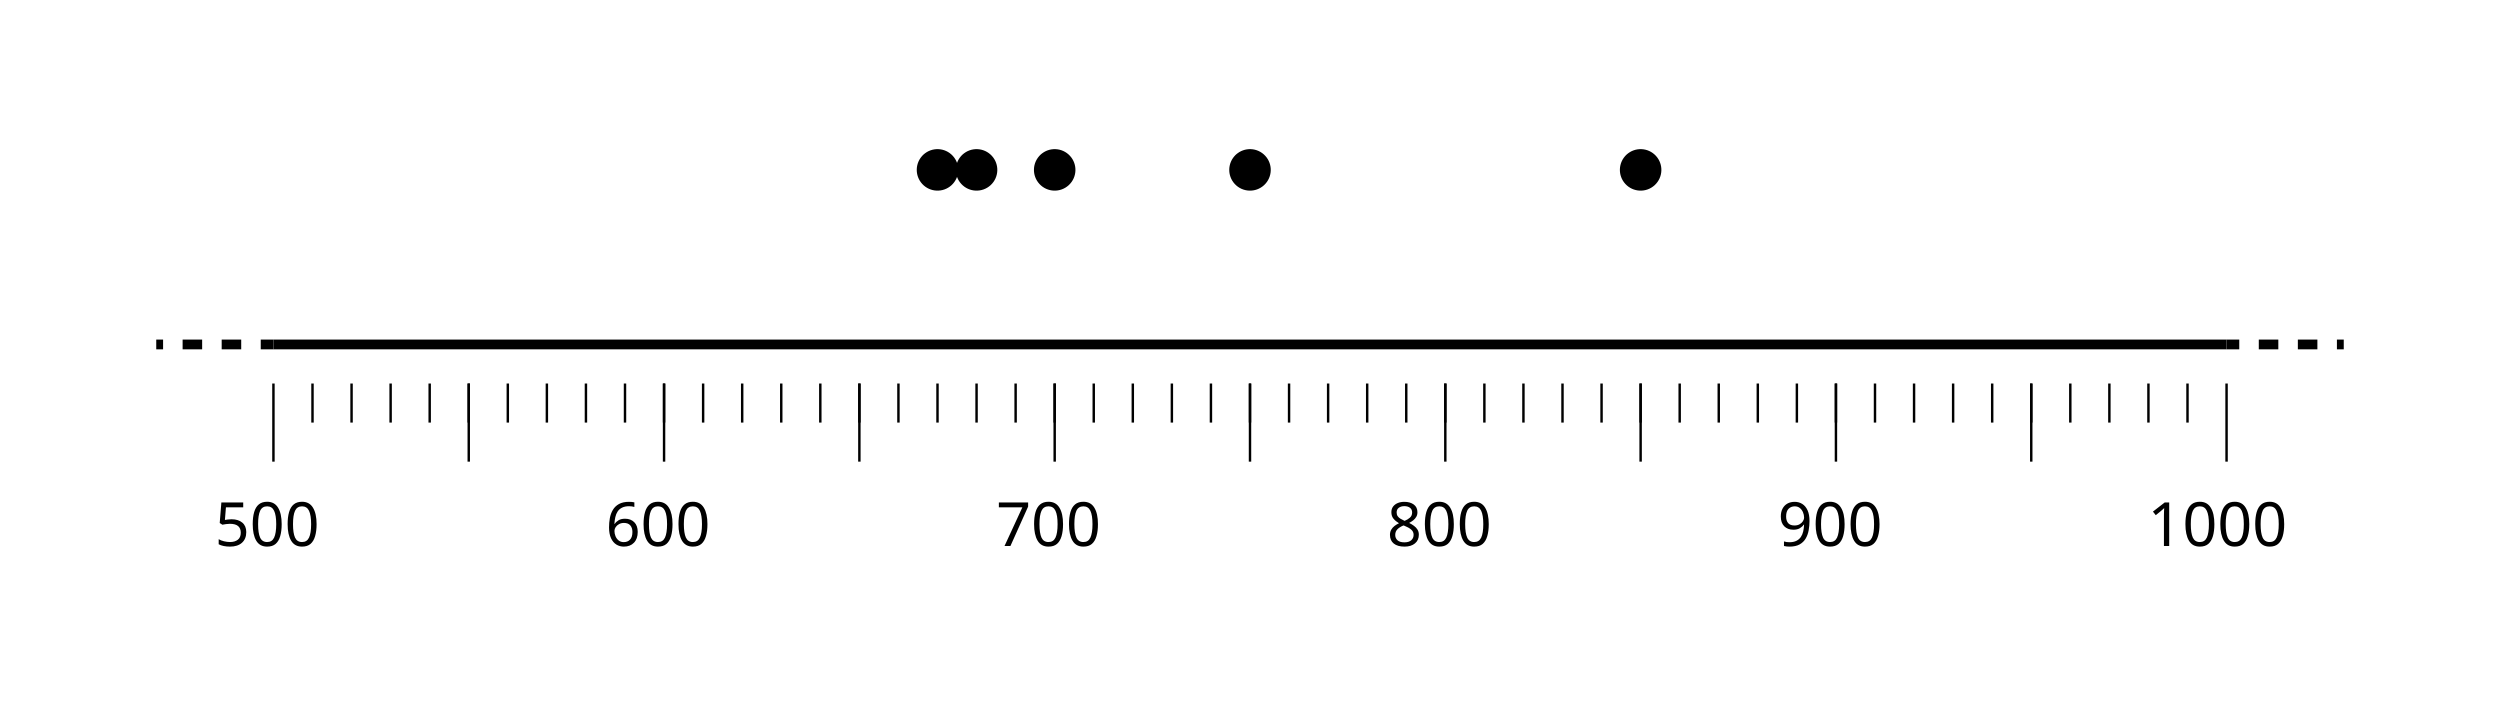
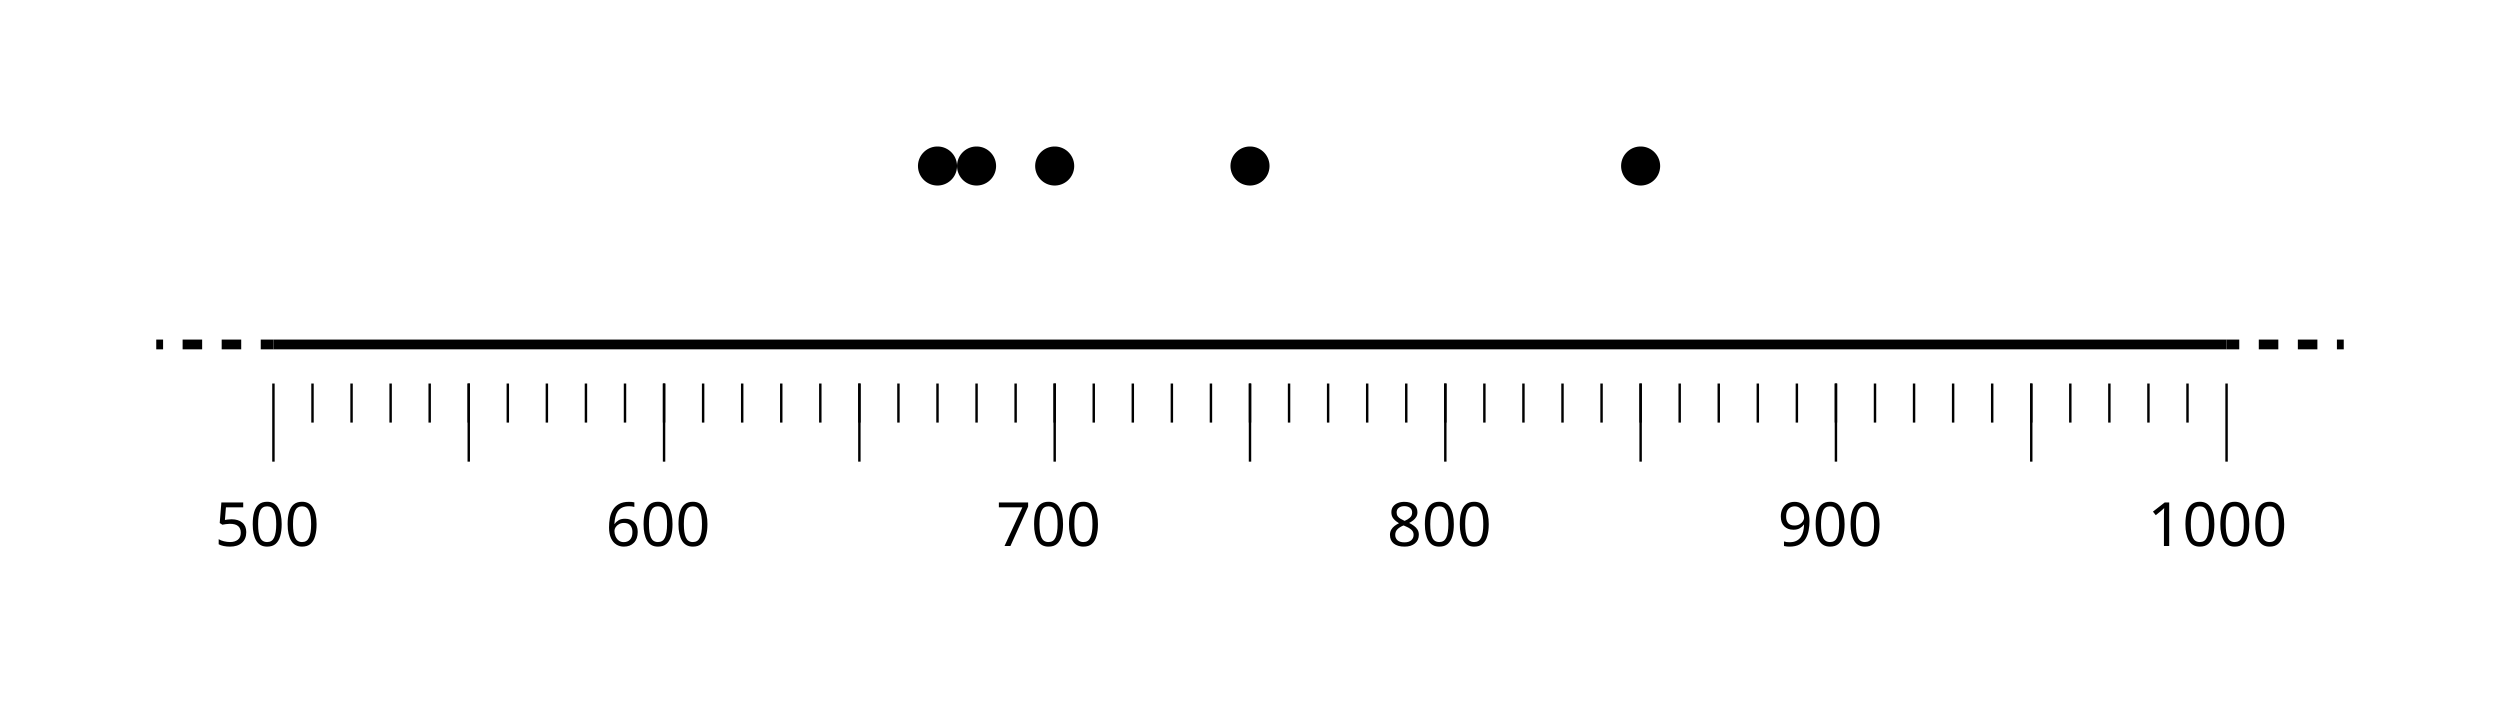
- <svg xmlns="http://www.w3.org/2000/svg" xmlns:xlink="http://www.w3.org/1999/xlink" width="1024" height="288" viewBox="0 0 1024 288">
-   <g transform="translate(16 -530.91)">
-     <path d="M96 672h800" fill="none" stroke="#000" stroke-width="4" stroke-miterlimit="2" />
+ <svg xmlns="http://www.w3.org/2000/svg" xmlns:xlink="http://www.w3.org/1999/xlink" width="1024" height="288" viewBox="0 0 1024 288" id="svg2" version="1.1">
+   <defs id="defs166" />
+   <g transform="translate(16 -530.91)" id="g4">
+     <path d="M96 672h800" fill="none" stroke="#000" stroke-width="4" stroke-miterlimit="2" id="path6" />
    <path d="M96 688v32" id="a" fill="none" fill-rule="evenodd" stroke="#000" />
-     <use xlink:href="#a" transform="translate(80)" width="100%" height="100%" />
-     <use xlink:href="#a" transform="translate(160)" width="100%" height="100%" />
-     <use xlink:href="#a" transform="translate(240)" width="100%" height="100%" />
-     <use xlink:href="#a" transform="translate(320)" width="100%" height="100%" />
-     <use xlink:href="#a" transform="translate(400)" width="100%" height="100%" />
-     <use xlink:href="#a" transform="translate(480)" width="100%" height="100%" />
-     <use xlink:href="#a" transform="translate(560)" width="100%" height="100%" />
-     <use xlink:href="#a" transform="translate(640)" width="100%" height="100%" />
-     <use xlink:href="#a" transform="translate(720)" width="100%" height="100%" />
-     <use xlink:href="#a" transform="translate(800)" width="100%" height="100%" />
+     <use xlink:href="#a" transform="translate(80)" width="100%" height="100%" id="use9" />
+     <use xlink:href="#a" transform="translate(160)" width="100%" height="100%" id="use11" />
+     <use xlink:href="#a" transform="translate(240)" width="100%" height="100%" id="use13" />
+     <use xlink:href="#a" transform="translate(320)" width="100%" height="100%" id="use15" />
+     <use xlink:href="#a" transform="translate(400)" width="100%" height="100%" id="use17" />
+     <use xlink:href="#a" transform="translate(480)" width="100%" height="100%" id="use19" />
+     <use xlink:href="#a" transform="translate(560)" width="100%" height="100%" id="use21" />
+     <use xlink:href="#a" transform="translate(640)" width="100%" height="100%" id="use23" />
+     <use xlink:href="#a" transform="translate(720)" width="100%" height="100%" id="use25" />
+     <use xlink:href="#a" transform="translate(800)" width="100%" height="100%" id="use27" />
    <path d="M112 688v16" id="b" fill="none" fill-rule="evenodd" stroke="#000" />
-     <use xlink:href="#b" transform="translate(16)" width="100%" height="100%" />
-     <use xlink:href="#b" transform="translate(32)" width="100%" height="100%" />
-     <use xlink:href="#b" transform="translate(48)" width="100%" height="100%" />
-     <use xlink:href="#b" transform="translate(64)" width="100%" height="100%" />
-     <use xlink:href="#b" transform="translate(80)" width="100%" height="100%" />
-     <use xlink:href="#b" transform="translate(96)" width="100%" height="100%" />
-     <use xlink:href="#b" transform="translate(112)" width="100%" height="100%" />
-     <use xlink:href="#b" transform="translate(128)" width="100%" height="100%" />
-     <use xlink:href="#b" transform="translate(144)" width="100%" height="100%" />
-     <use xlink:href="#b" transform="translate(160)" width="100%" height="100%" />
-     <use xlink:href="#b" transform="translate(176)" width="100%" height="100%" />
-     <use xlink:href="#b" transform="translate(192)" width="100%" height="100%" />
-     <use xlink:href="#b" transform="translate(208)" width="100%" height="100%" />
-     <use xlink:href="#b" transform="translate(224)" width="100%" height="100%" />
-     <use xlink:href="#b" transform="translate(240)" width="100%" height="100%" />
-     <use xlink:href="#b" transform="translate(256)" width="100%" height="100%" />
-     <use xlink:href="#b" transform="translate(272)" width="100%" height="100%" />
-     <use xlink:href="#b" transform="translate(288)" width="100%" height="100%" />
-     <use xlink:href="#b" transform="translate(304)" width="100%" height="100%" />
-     <use xlink:href="#b" transform="translate(320)" width="100%" height="100%" />
-     <use xlink:href="#b" transform="translate(336)" width="100%" height="100%" />
-     <use xlink:href="#b" transform="translate(352)" width="100%" height="100%" />
-     <use xlink:href="#b" transform="translate(368)" width="100%" height="100%" />
-     <use xlink:href="#b" transform="translate(384)" width="100%" height="100%" />
-     <use xlink:href="#b" transform="translate(400)" width="100%" height="100%" />
-     <use xlink:href="#b" transform="translate(416)" width="100%" height="100%" />
-     <use xlink:href="#b" transform="translate(432)" width="100%" height="100%" />
-     <use xlink:href="#b" transform="translate(448)" width="100%" height="100%" />
-     <use xlink:href="#b" transform="translate(464)" width="100%" height="100%" />
-     <use xlink:href="#b" transform="translate(480)" width="100%" height="100%" />
-     <use xlink:href="#b" transform="translate(496)" width="100%" height="100%" />
-     <use xlink:href="#b" transform="translate(512)" width="100%" height="100%" />
-     <use xlink:href="#b" transform="translate(528)" width="100%" height="100%" />
-     <use xlink:href="#b" transform="translate(544)" width="100%" height="100%" />
-     <use xlink:href="#b" transform="translate(560)" width="100%" height="100%" />
-     <use xlink:href="#b" transform="translate(576)" width="100%" height="100%" />
-     <use xlink:href="#b" transform="translate(592)" width="100%" height="100%" />
-     <use xlink:href="#b" transform="translate(608)" width="100%" height="100%" />
-     <use xlink:href="#b" transform="translate(624)" width="100%" height="100%" />
-     <use xlink:href="#b" transform="translate(640)" width="100%" height="100%" />
-     <use xlink:href="#b" transform="translate(656)" width="100%" height="100%" />
-     <use xlink:href="#b" transform="translate(672)" width="100%" height="100%" />
-     <use xlink:href="#b" transform="translate(688)" width="100%" height="100%" />
-     <use xlink:href="#b" transform="translate(704)" width="100%" height="100%" />
-     <use xlink:href="#b" transform="translate(720)" width="100%" height="100%" />
-     <use xlink:href="#b" transform="translate(736)" width="100%" height="100%" />
-     <use xlink:href="#b" transform="translate(752)" width="100%" height="100%" />
-     <use xlink:href="#b" transform="translate(768)" width="100%" height="100%" />
+     <use xlink:href="#b" transform="translate(16)" width="100%" height="100%" id="use30" />
+     <use xlink:href="#b" transform="translate(32)" width="100%" height="100%" id="use32" />
+     <use xlink:href="#b" transform="translate(48)" width="100%" height="100%" id="use34" />
+     <use xlink:href="#b" transform="translate(64)" width="100%" height="100%" id="use36" />
+     <use xlink:href="#b" transform="translate(80)" width="100%" height="100%" id="use38" />
+     <use xlink:href="#b" transform="translate(96)" width="100%" height="100%" id="use40" />
+     <use xlink:href="#b" transform="translate(112)" width="100%" height="100%" id="use42" />
+     <use xlink:href="#b" transform="translate(128)" width="100%" height="100%" id="use44" />
+     <use xlink:href="#b" transform="translate(144)" width="100%" height="100%" id="use46" />
+     <use xlink:href="#b" transform="translate(160)" width="100%" height="100%" id="use48" />
+     <use xlink:href="#b" transform="translate(176)" width="100%" height="100%" id="use50" />
+     <use xlink:href="#b" transform="translate(192)" width="100%" height="100%" id="use52" />
+     <use xlink:href="#b" transform="translate(208)" width="100%" height="100%" id="use54" />
+     <use xlink:href="#b" transform="translate(224)" width="100%" height="100%" id="use56" />
+     <use xlink:href="#b" transform="translate(240)" width="100%" height="100%" id="use58" />
+     <use xlink:href="#b" transform="translate(256)" width="100%" height="100%" id="use60" />
+     <use xlink:href="#b" transform="translate(272)" width="100%" height="100%" id="use62" />
+     <use xlink:href="#b" transform="translate(288)" width="100%" height="100%" id="use64" />
+     <use xlink:href="#b" transform="translate(304)" width="100%" height="100%" id="use66" />
+     <use xlink:href="#b" transform="translate(320)" width="100%" height="100%" id="use68" />
+     <use xlink:href="#b" transform="translate(336)" width="100%" height="100%" id="use70" />
+     <use xlink:href="#b" transform="translate(352)" width="100%" height="100%" id="use72" />
+     <use xlink:href="#b" transform="translate(368)" width="100%" height="100%" id="use74" />
+     <use xlink:href="#b" transform="translate(384)" width="100%" height="100%" id="use76" />
+     <use xlink:href="#b" transform="translate(400)" width="100%" height="100%" id="use78" />
+     <use xlink:href="#b" transform="translate(416)" width="100%" height="100%" id="use80" />
+     <use xlink:href="#b" transform="translate(432)" width="100%" height="100%" id="use82" />
+     <use xlink:href="#b" transform="translate(448)" width="100%" height="100%" id="use84" />
+     <use xlink:href="#b" transform="translate(464)" width="100%" height="100%" id="use86" />
+     <use xlink:href="#b" transform="translate(480)" width="100%" height="100%" id="use88" />
+     <use xlink:href="#b" transform="translate(496)" width="100%" height="100%" id="use90" />
+     <use xlink:href="#b" transform="translate(512)" width="100%" height="100%" id="use92" />
+     <use xlink:href="#b" transform="translate(528)" width="100%" height="100%" id="use94" />
+     <use xlink:href="#b" transform="translate(544)" width="100%" height="100%" id="use96" />
+     <use xlink:href="#b" transform="translate(560)" width="100%" height="100%" id="use98" />
+     <use xlink:href="#b" transform="translate(576)" width="100%" height="100%" id="use100" />
+     <use xlink:href="#b" transform="translate(592)" width="100%" height="100%" id="use102" />
+     <use xlink:href="#b" transform="translate(608)" width="100%" height="100%" id="use104" />
+     <use xlink:href="#b" transform="translate(624)" width="100%" height="100%" id="use106" />
+     <use xlink:href="#b" transform="translate(640)" width="100%" height="100%" id="use108" />
+     <use xlink:href="#b" transform="translate(656)" width="100%" height="100%" id="use110" />
+     <use xlink:href="#b" transform="translate(672)" width="100%" height="100%" id="use112" />
+     <use xlink:href="#b" transform="translate(688)" width="100%" height="100%" id="use114" />
+     <use xlink:href="#b" transform="translate(704)" width="100%" height="100%" id="use116" />
+     <use xlink:href="#b" transform="translate(720)" width="100%" height="100%" id="use118" />
+     <use xlink:href="#b" transform="translate(736)" width="100%" height="100%" id="use120" />
+     <use xlink:href="#b" transform="translate(752)" width="100%" height="100%" id="use122" />
+     <use xlink:href="#b" transform="translate(768)" width="100%" height="100%" id="use124" />
    <path d="M48 672h48" id="c" fill="none" fill-rule="evenodd" stroke="#000" stroke-width="4" stroke-dasharray="8, 8" stroke-dashoffset="5.2" />
-     <use xlink:href="#c" transform="matrix(-1 0 0 1 992 0)" width="100%" height="100%" />
+     <use xlink:href="#c" transform="matrix(-1 0 0 1 992 0)" width="100%" height="100%" id="use127" />
  </g>
-   <g transform="translate(16 -1058.91)">
-     <path id="d" d="M362.598 1122.597a8 8 0 0 1 11.293.487 8 8 0 0 1-.466 11.294 8 8 0 0 1-11.295-.447 8 8 0 0 1 .427-11.294" stroke="#000" stroke-linecap="square" stroke-dashoffset="5.2" />
-     <use xlink:href="#d" transform="translate(16)" width="100%" height="100%" />
-     <use xlink:href="#d" transform="translate(48)" width="100%" height="100%" />
-     <use xlink:href="#d" transform="translate(128)" width="100%" height="100%" />
-     <use xlink:href="#d" transform="translate(288)" width="100%" height="100%" />
-     <text transform="translate(0 528)" style="line-height:90%;-inkscape-font-specification:'sans-serif, Normal';text-align:start" x="71.995" y="754.555" font-size="25" font-family="sans-serif" letter-spacing="0" word-spacing="0">
-       <tspan x="71.995" y="754.555">500</tspan>
-     </text>
-     <text transform="translate(0 528)" style="line-height:90%;-inkscape-font-specification:'sans-serif, Normal';text-align:start" x="863.627" y="754.555" font-size="25" font-family="sans-serif" letter-spacing="0" word-spacing="0">
-       <tspan x="863.627" y="754.555">1000</tspan>
-     </text>
-     <text transform="translate(0 528)" style="line-height:90%;-inkscape-font-specification:'sans-serif, Normal';text-align:start" x="232.086" y="754.555" font-size="25" font-family="sans-serif" letter-spacing="0" word-spacing="0">
-       <tspan x="232.086" y="754.555">600</tspan>
-     </text>
-     <text transform="translate(0 528)" style="line-height:90%;-inkscape-font-specification:'sans-serif, Normal';text-align:start" x="392.044" y="754.555" font-size="25" font-family="sans-serif" letter-spacing="0" word-spacing="0">
-       <tspan x="392.044" y="754.555">700</tspan>
-     </text>
-     <text transform="translate(0 528)" style="line-height:90%;-inkscape-font-specification:'sans-serif, Normal';text-align:start" x="552.111" y="754.555" font-size="25" font-family="sans-serif" letter-spacing="0" word-spacing="0">
-       <tspan x="552.111" y="754.555">800</tspan>
-     </text>
-     <text transform="translate(0 528)" style="line-height:90%;-inkscape-font-specification:'sans-serif, Normal';text-align:start" x="712.172" y="754.555" font-size="25" font-family="sans-serif" letter-spacing="0" word-spacing="0">
-       <tspan x="712.172" y="754.555">900</tspan>
-     </text>
-   </g>
+   <text id="text140" word-spacing="0" letter-spacing="0" font-size="25" y="223.645" x="87.995" style="font-size:25px;line-height:90%;font-family:sans-serif;-inkscape-font-specification:'sans-serif, Normal';text-align:start;letter-spacing:0;word-spacing:0">
+     <tspan id="tspan142" y="223.645" x="87.995">500</tspan>
+   </text>
+   <text id="text144" word-spacing="0" letter-spacing="0" font-size="25" y="223.645" x="879.627" style="font-size:25px;line-height:90%;font-family:sans-serif;-inkscape-font-specification:'sans-serif, Normal';text-align:start;letter-spacing:0;word-spacing:0">
+     <tspan id="tspan146" y="223.645" x="879.627">1000</tspan>
+   </text>
+   <text id="text148" word-spacing="0" letter-spacing="0" font-size="25" y="223.645" x="248.086" style="font-size:25px;line-height:90%;font-family:sans-serif;-inkscape-font-specification:'sans-serif, Normal';text-align:start;letter-spacing:0;word-spacing:0">
+     <tspan id="tspan150" y="223.645" x="248.086">600</tspan>
+   </text>
+   <text id="text152" word-spacing="0" letter-spacing="0" font-size="25" y="223.645" x="408.044" style="font-size:25px;line-height:90%;font-family:sans-serif;-inkscape-font-specification:'sans-serif, Normal';text-align:start;letter-spacing:0;word-spacing:0">
+     <tspan id="tspan154" y="223.645" x="408.044">700</tspan>
+   </text>
+   <text id="text156" word-spacing="0" letter-spacing="0" font-size="25" y="223.645" x="568.111" style="font-size:25px;line-height:90%;font-family:sans-serif;-inkscape-font-specification:'sans-serif, Normal';text-align:start;letter-spacing:0;word-spacing:0">
+     <tspan id="tspan158" y="223.645" x="568.111">800</tspan>
+   </text>
+   <text id="text160" word-spacing="0" letter-spacing="0" font-size="25" y="223.645" x="728.172" style="font-size:25px;line-height:90%;font-family:sans-serif;-inkscape-font-specification:'sans-serif, Normal';text-align:start;letter-spacing:0;word-spacing:0">
+     <tspan id="tspan162" y="223.645" x="728.172">900</tspan>
+   </text>
+   <path style="opacity:1;fill:#000000;fill-opacity:1;fill-rule:evenodd;stroke:none;stroke-width:1;stroke-linecap:round;stroke-linejoin:miter;stroke-miterlimit:4;stroke-dasharray:none;stroke-dashoffset:0;stroke-opacity:1" id="path4315" d="m 378.598,62.1 a 8,8 0 0 1 11.293,0.487 8,8 0 0 1 -0.468,11.294 8,8 0 0 1 -11.295,-0.448 8,8 0 0 1 0.428,-11.296" />
+   <use x="0" y="0" xlink:href="#path4315" id="use4317" transform="translate(16,0)" width="100%" height="100%" />
+   <use x="0" y="0" xlink:href="#path4315" id="use4319" transform="translate(48,0)" width="100%" height="100%" />
+   <use x="0" y="0" xlink:href="#path4315" id="use4321" transform="translate(128,0)" width="100%" height="100%" />
+   <use x="0" y="0" xlink:href="#path4315" id="use4323" transform="translate(288,0)" width="100%" height="100%" />
</svg>
